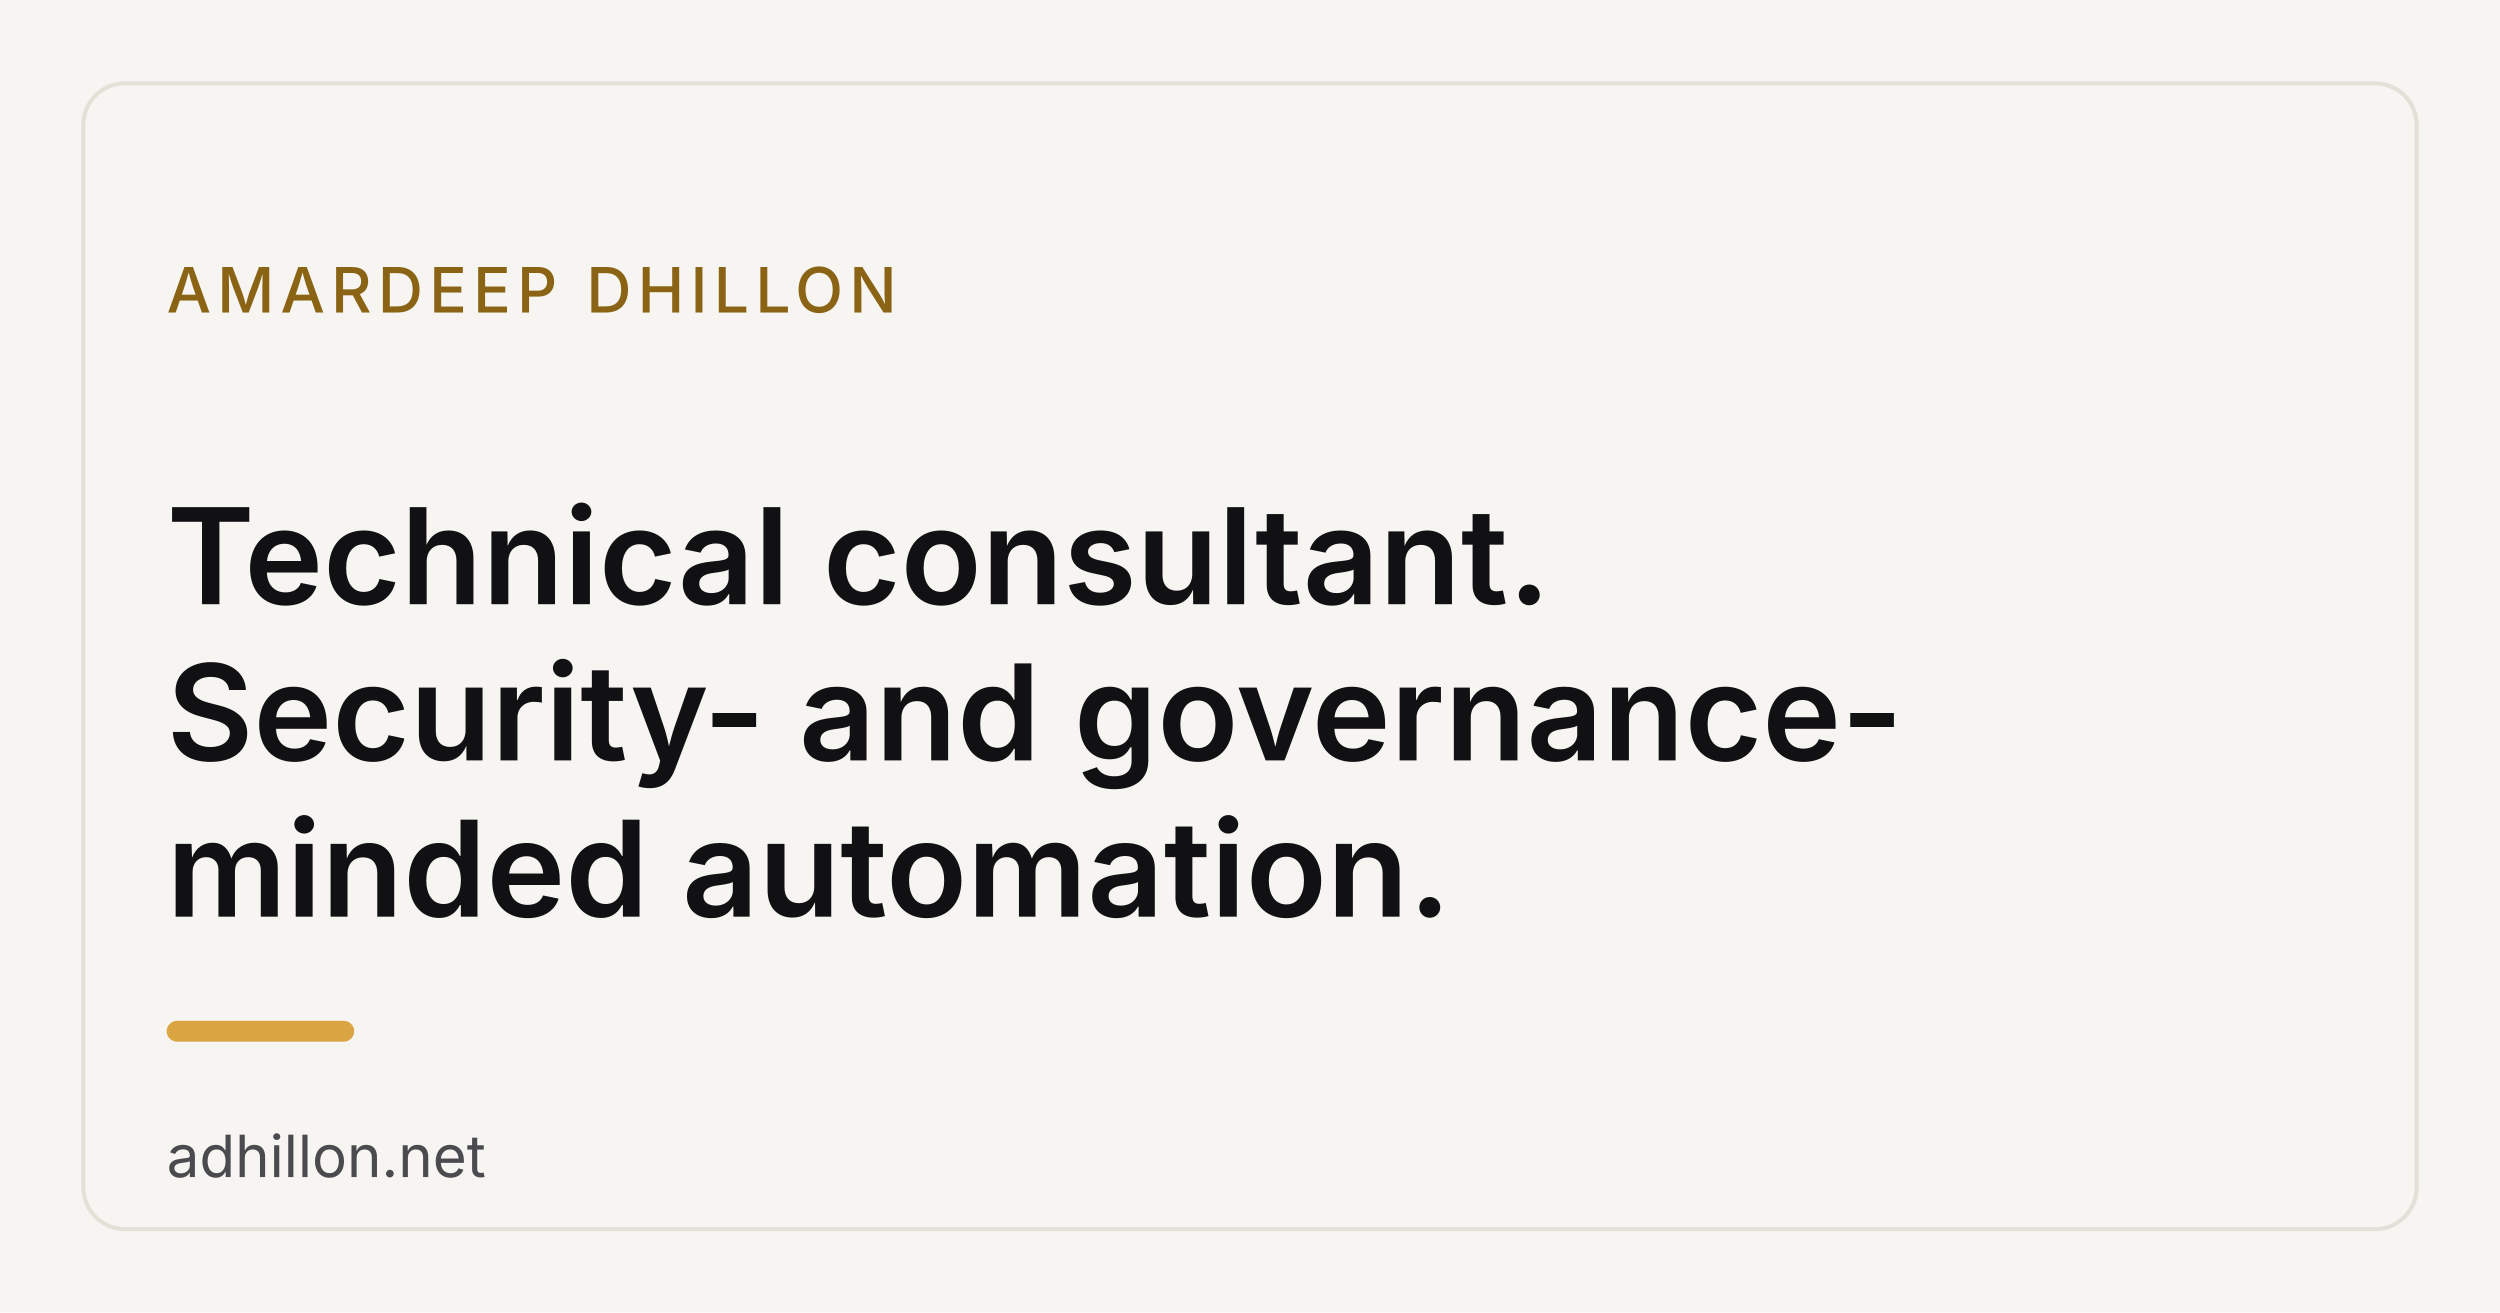
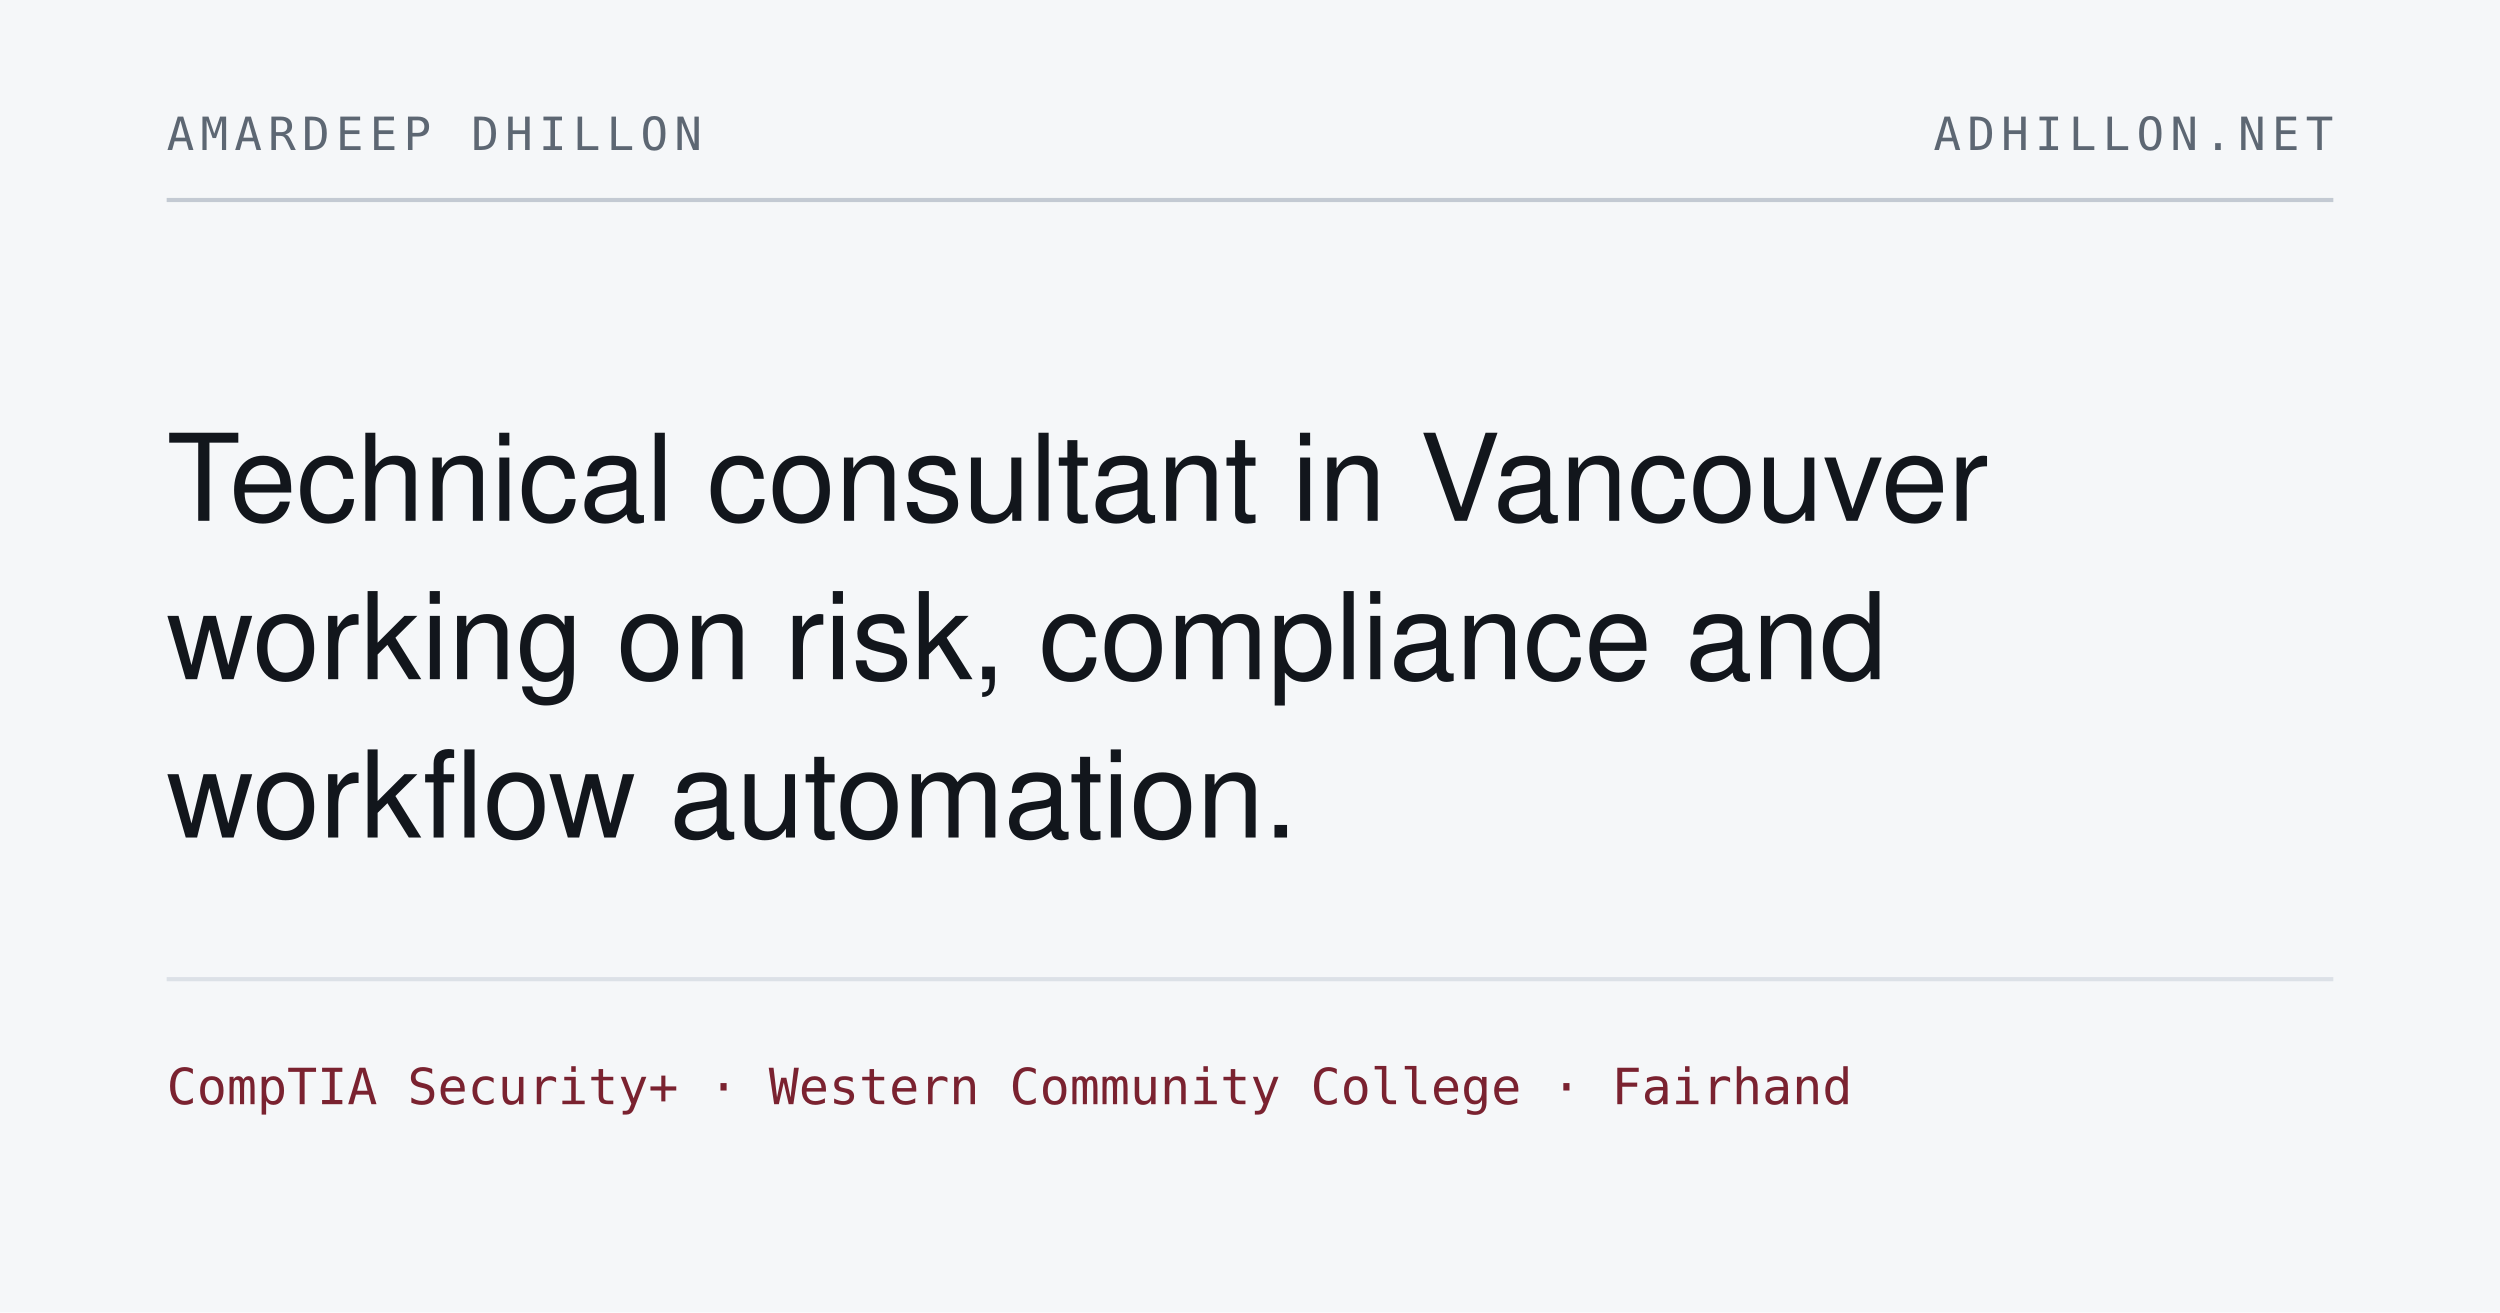
<svg xmlns="http://www.w3.org/2000/svg" viewBox="0 0 1200 630" width="1200" height="630">
-   <rect width="1200" height="630" fill="#F7F5F1" />
-   <rect x="40" y="40" width="1120" height="550" rx="20" fill="none" stroke="#E4E0D8" stroke-width="2" />
-   <text x="80" y="150" font-family="Inter, system-ui, sans-serif" font-size="30" font-weight="500" letter-spacing="3" fill="#8A6414">AMARDEEP DHILLON</text>
-   <text x="80" y="290" font-family="Inter, system-ui, sans-serif" font-size="64" font-weight="600" fill="#111113">Technical consultant.</text>
-   <text x="80" y="365" font-family="Inter, system-ui, sans-serif" font-size="64" font-weight="600" fill="#111113">Security- and governance-</text>
-   <text x="80" y="440" font-family="Inter, system-ui, sans-serif" font-size="64" font-weight="600" fill="#111113">minded automation.</text>
-   <rect x="80" y="490" width="90" height="10" rx="5" fill="#D9A441" />
-   <text x="80" y="565" font-family="Inter, system-ui, sans-serif" font-size="28" fill="#4A4A4F">adhillon.net</text>
+   <rect width="1200" height="630" fill="#F5F7F9" />
+   <line x1="80" y1="96" x2="1120" y2="96" stroke="#C3CAD3" stroke-width="2" />
+   <text x="80" y="72" font-family="'IBM Plex Mono', Menlo, Consolas, monospace" font-size="22" font-weight="500" letter-spacing="3" fill="#5D6773">AMARDEEP DHILLON</text>
+   <text x="1120" y="72" text-anchor="end" font-family="'IBM Plex Mono', Menlo, Consolas, monospace" font-size="22" font-weight="500" letter-spacing="3" fill="#5D6773">ADHILLON.NET</text>
+   <text x="80" y="250" font-family="'IBM Plex Sans', 'Segoe UI', Helvetica, Arial, sans-serif" font-size="58" fill="#12161C">Technical consultant in Vancouver</text>
+   <text x="80" y="326" font-family="'IBM Plex Sans', 'Segoe UI', Helvetica, Arial, sans-serif" font-size="58" fill="#12161C">working on risk, compliance and</text>
+   <text x="80" y="402" font-family="'IBM Plex Sans', 'Segoe UI', Helvetica, Arial, sans-serif" font-size="58" fill="#12161C">workflow automation.</text>
+   <line x1="80" y1="470" x2="1120" y2="470" stroke="#DCE1E7" stroke-width="2" />
+   <text x="80" y="530" font-family="'IBM Plex Mono', Menlo, Consolas, monospace" font-size="24" fill="#7A2230">CompTIA Security+  ·  Western Community College  ·  Fairhand</text>
</svg>
